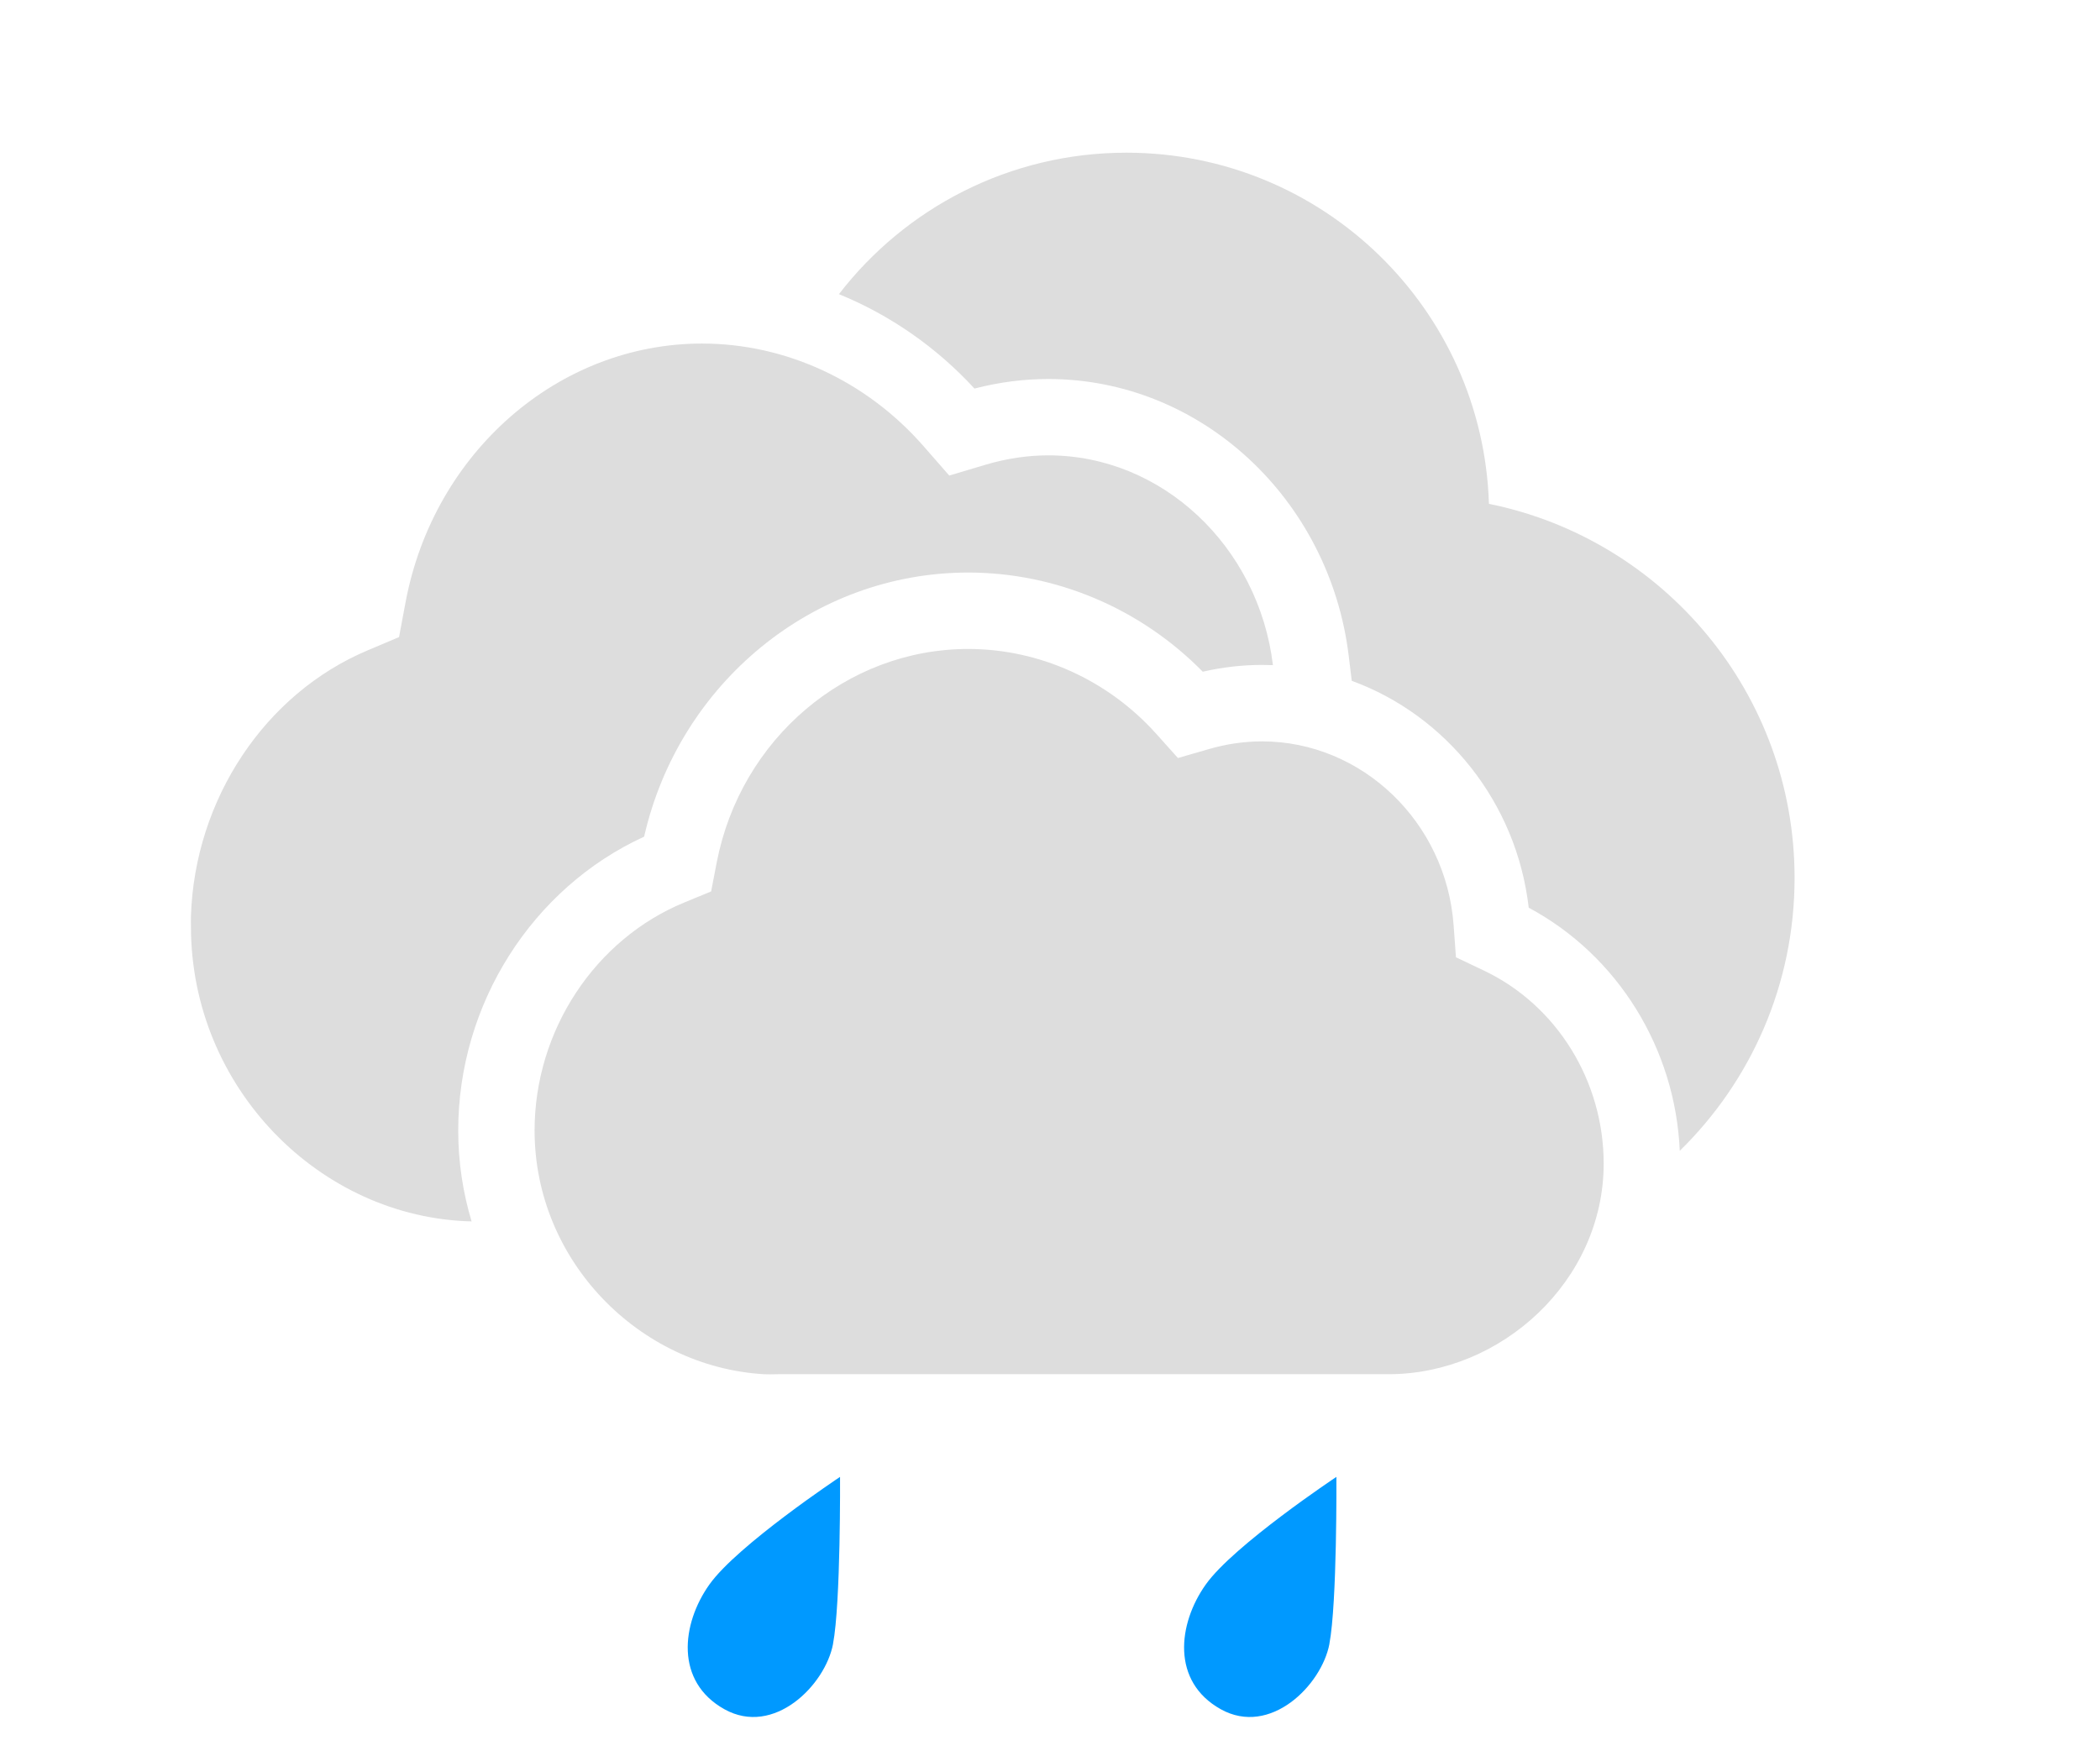
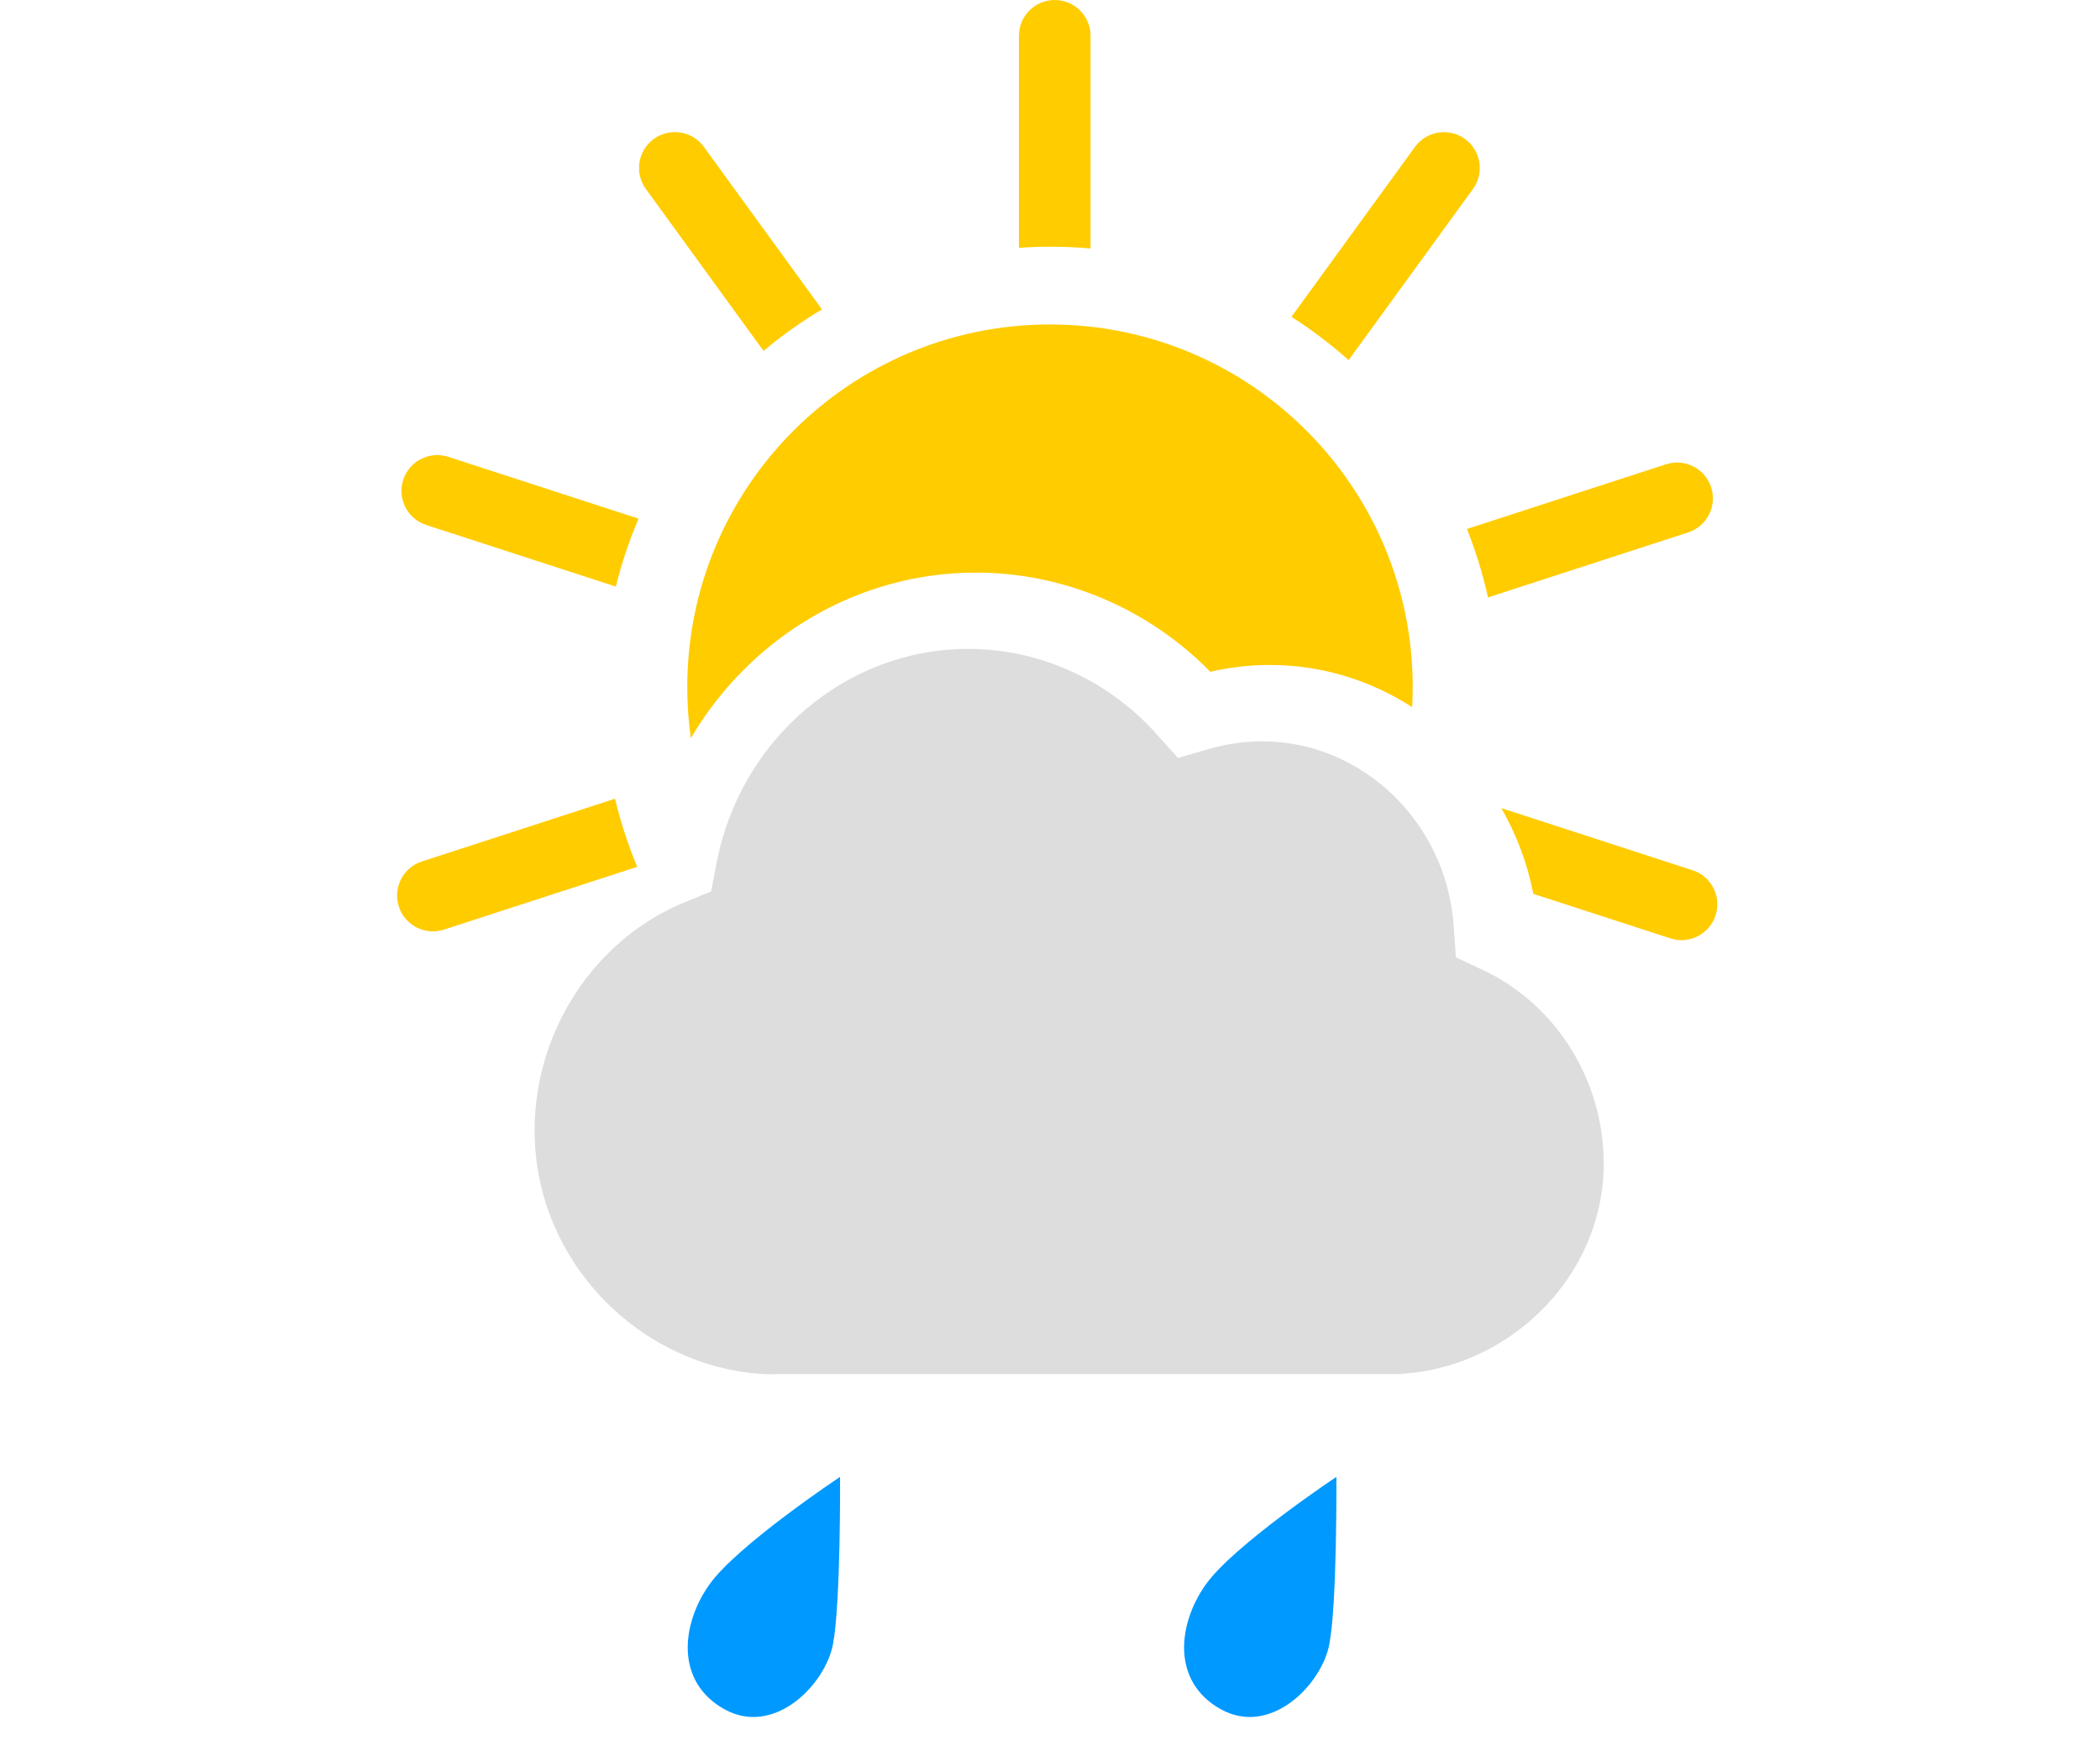
<svg xmlns="http://www.w3.org/2000/svg" height="46" viewbox="0 0 55 46" width="55">
  <g fill="none" fill-rule="evenodd">
-     <path d="m47.001 23c0 2.801-1.152 5.333-3.007 7.148-.116-2.681-1.625-5.12-3.956-6.369-.318-2.761-2.167-5.042-4.635-5.944l-.079-.65c-.496-4.101-3.86-7.256-7.868-7.256-.646 0-1.295.084-1.934.25-1.004-1.091-2.22-1.931-3.55-2.473 1.737-2.254 4.464-3.706 7.529-3.706 5.146 0 9.336 4.092 9.495 9.199 4.567.925 8.005 4.961 8.005 9.801zm-42 1.27c0-.087-.003-.184 0-.27.098-3.059 1.936-5.829 4.629-6.963l.821-.347.172-.919c.739-3.924 4.005-6.771 7.762-6.771 2.195 0 4.309.979 5.802 2.687l.674.771.954-.284c.544-.162 1.096-.245 1.641-.245 2.983 0 5.507 2.388 5.883 5.496-.095-.004-.19-.006-.285-.006-.519 0-1.039.06-1.553.178-1.625-1.655-3.84-2.598-6.143-2.598-4.06 0-7.573 2.901-8.488 6.919-2.938 1.347-4.869 4.391-4.869 7.696 0 .827.123 1.627.35 2.383-3.965-.093-7.35-3.496-7.35-7.728zm33.131.808.738.351c1.903.907 3.131 2.89 3.131 5.053 0 3.068-2.676 5.518-5.635 5.518h-.365-15.623c-.168.005-.294.005-.377 0-3.262-.198-6-2.971-6-6.385 0-2.611 1.578-5.012 3.927-5.975l.697-.287.146-.759c.627-3.242 3.399-5.593 6.586-5.593 1.862 0 3.656.809 4.923 2.22l.571.637.809-.234c.462-.134.93-.202 1.392-.202 2.621 0 4.825 2.117 5.019 4.819z" fill="#ddd" />
+     <g fill="#fc0" transform="translate(10)">
+       <path d="m16.686 6.492v-5.554c0-.518.42-.938.938-.938.518 0 .938.42.938.938v5.571c-.344-.03-.692-.046-1.044-.046-.28 0-.558.01-.833.029zm7.138 1.808 3.234-4.451c.305-.419.892-.512 1.311-.208s.512.892.208 1.311l-3.256 4.482c-.467-.416-.967-.795-1.496-1.134zm4.597 5.557 5.213-1.694c.493-.16 1.022.11 1.182.603.16.493-.11 1.022-.603 1.182l-5.242 1.703c-.136-.618-.322-1.217-.551-1.794zm.898 7.313 5.01 1.628c.493.16.763.69.603 1.182-.16.493-.69.763-1.182.603l-3.592-1.167c-.156-.805-.444-1.562-.838-2.246zm-22.631 1.539-5.06 1.644c-.493.16-1.022-.11-1.182-.603s.11-1.022.603-1.182l5.059-1.644c.147.615.342 1.211.581 1.785zm-.558-7.342-4.967-1.614c-.493-.16-.763-.69-.603-1.182.16-.493.69-.763 1.182-.603l4.983 1.619c-.244.571-.444 1.166-.596 1.78zm3.866-6.176-3.08-4.24c-.305-.419-.212-1.006.208-1.311s1.006-.212 1.311.208l3.093 4.257c-.54.321-1.052.685-1.531 1.086z" fill-rule="nonzero" />
+       <path d="m8.093 19.336c-.061-.436-.093-.882-.093-1.336 0-5.247 4.253-9.5 9.5-9.5s9.5 4.253 9.5 9.5c0 .176-.005.351-.014.525-1.085-.7-2.366-1.105-3.733-1.105-.519 0-1.039.06-1.553.178-1.625-1.655-3.84-2.598-6.143-2.598-3.122 0-5.921 1.716-7.463 4.336z" />
+     </g>
+     <path d="m38.131 25.078-.06-.839c-.193-2.702-2.397-4.819-5.019-4.819-.462 0-.931.068-1.392.202l-.809.234-.571-.637c-1.267-1.411-3.061-2.22-4.923-2.22-3.188 0-5.959 2.352-6.586 5.593l-.146.759-.697.287c-2.349.963-3.927 3.365-3.927 5.975 0 3.415 2.737 6.188 6 6.385.083.005.208.005.377 0h15.988c.066 0.0.111 0.0.135 0 2.916-.058 5.5-2.488 5.5-5.518 0-2.163-1.228-4.145-3.131-5.053z" fill="#ddd" />
    <g fill="#09f">
      <path d="m4.818 4.067c-.205 1.079-1.55 2.434-2.847 1.709s-1.124-2.235-.392-3.266 3.422-2.82 3.422-2.82.021 3.297-.184 4.376z" transform="translate(17 39)" />
      <path d="m4.818 4.067c-.205 1.079-1.55 2.434-2.847 1.709s-1.124-2.235-.392-3.266 3.422-2.82 3.422-2.82.021 3.297-.184 4.376z" transform="translate(30 39)" />
    </g>
  </g>
</svg>
